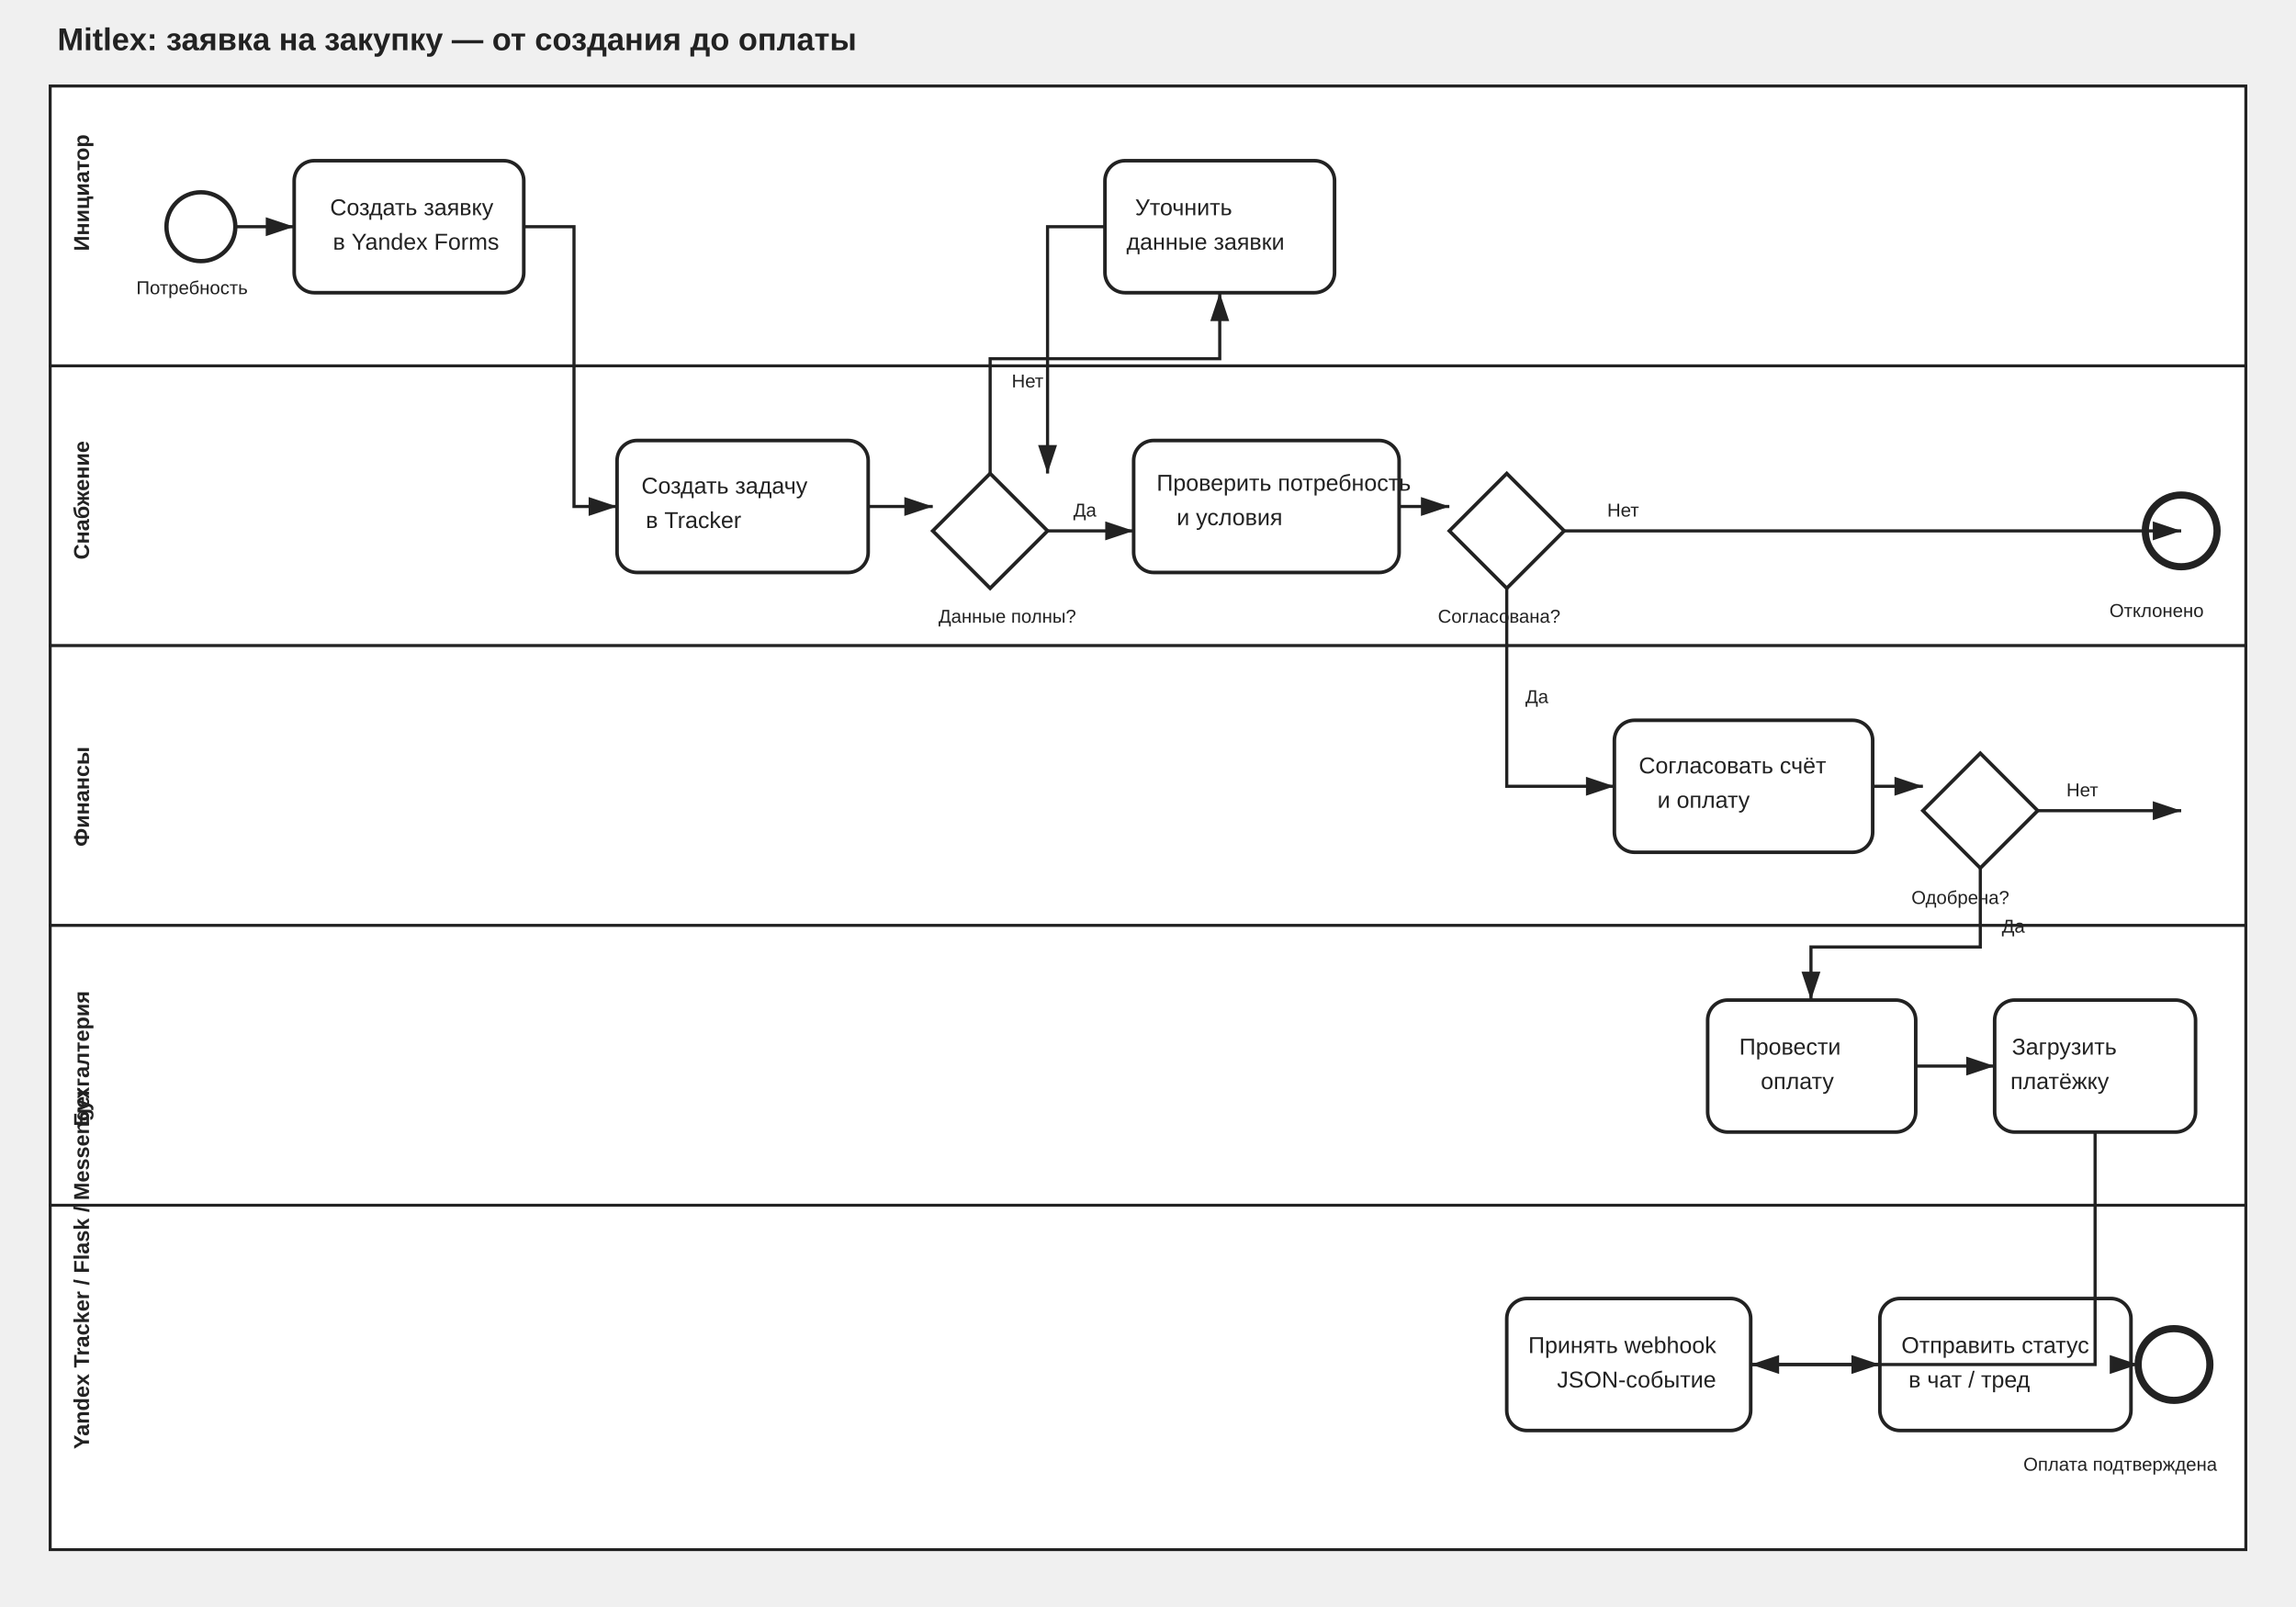
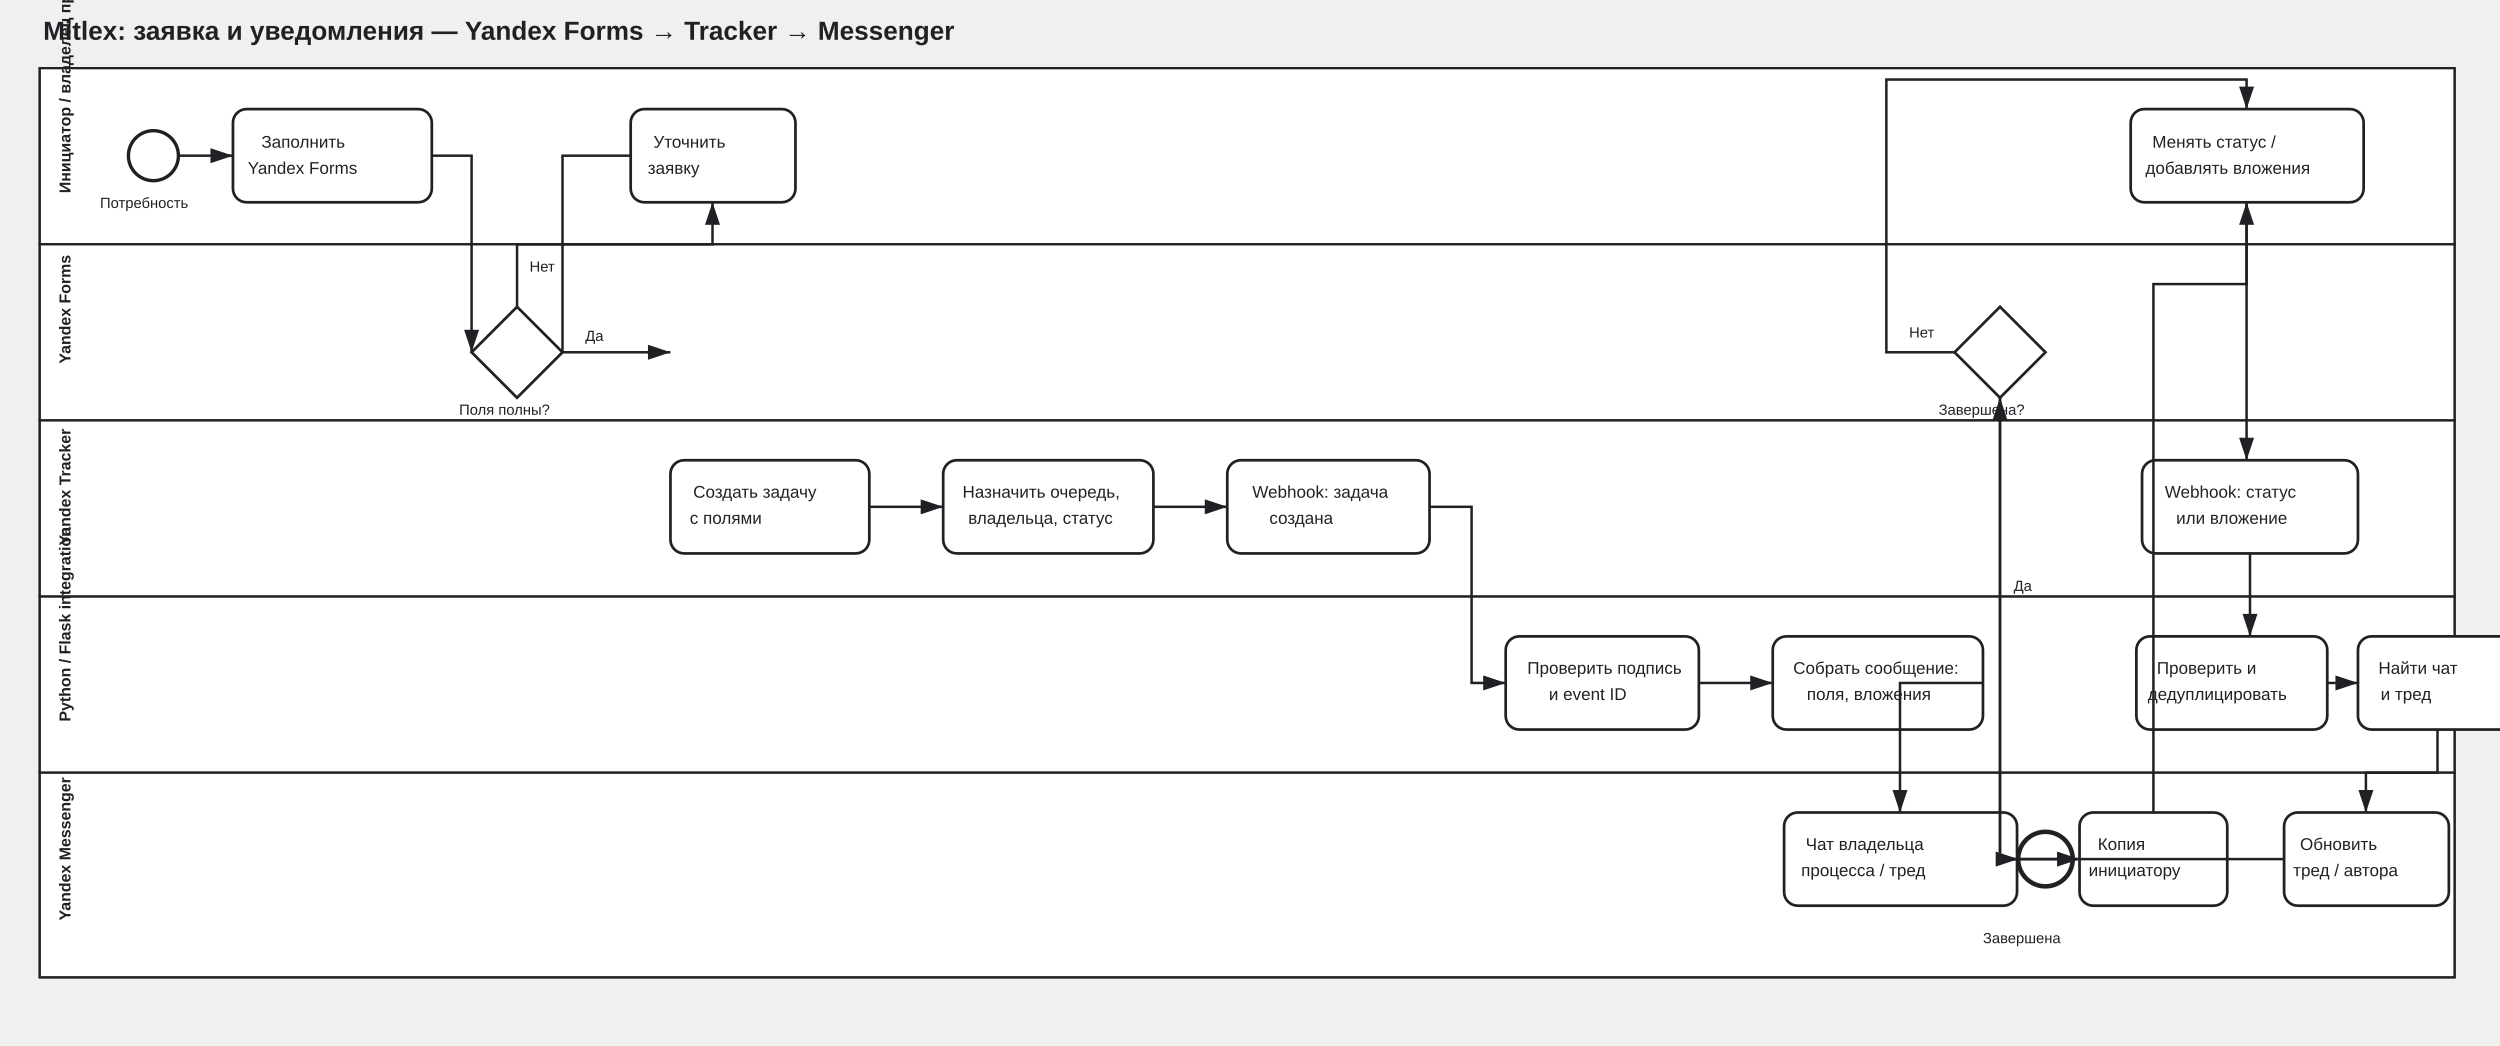
- <svg xmlns="http://www.w3.org/2000/svg" width="1600" height="1120" viewBox="0 0 1600 1120">
+ <svg xmlns="http://www.w3.org/2000/svg" width="2200" height="920" viewBox="0 0 2200 920">
  <defs>
    <marker id="arrow" markerWidth="10" markerHeight="10" refX="9" refY="3" orient="auto">
-       <path d="M0,0 L0,6 L9,3 z" fill="#222" />
+       <path d="M0,0 L0,6 L9,3 z" fill="#202124" />
    </marker>
-     <style>text{font-family:Arial,sans-serif;fill:#222}.lane{fill:#fff;stroke:#222;stroke-width:2}.task{fill:#fff;stroke:#222;stroke-width:2.5}.flow{fill:none;stroke:#222;stroke-width:2.2;marker-end:url(#arrow)}.label{font-size:16px}.small{font-size:13px}.title{font-size:22px;font-weight:bold}.laneName{font-size:15px;font-weight:bold}</style>
+     <style>text{font-family:Arial,sans-serif;fill:#202124}.lane{fill:#fff;stroke:#202124;stroke-width:2}.task{fill:#fff;stroke:#202124;stroke-width:2.4}.flow{fill:none;stroke:#202124;stroke-width:2.2;marker-end:url(#arrow)}.label{font-size:15px}.small{font-size:13px}.title{font-size:23px;font-weight:bold}.laneName{font-size:14px;font-weight:bold}</style>
  </defs>
-   <text x="40" y="35" class="title">Mitlex: заявка на закупку — от создания до оплаты</text>
-   <rect x="35" y="60" width="1530" height="1020" class="lane" />
-   <rect x="35" y="60" width="1530" height="195" class="lane" />
-   <rect x="35" y="255" width="1530" height="195" class="lane" />
-   <rect x="35" y="450" width="1530" height="195" class="lane" />
-   <rect x="35" y="645" width="1530" height="195" class="lane" />
-   <rect x="35" y="840" width="1530" height="240" class="lane" />
-   <g transform="translate(62 175) rotate(-90)">
-     <text class="laneName">Инициатор</text>
+   <text x="38" y="35" class="title">Mitlex: заявка и уведомления — Yandex Forms → Tracker → Messenger</text>
+   <rect x="35" y="60" width="2125" height="800" class="lane" />
+   <rect x="35" y="60" width="2125" height="155" class="lane" />
+   <rect x="35" y="215" width="2125" height="155" class="lane" />
+   <rect x="35" y="370" width="2125" height="155" class="lane" />
+   <rect x="35" y="525" width="2125" height="155" class="lane" />
+   <rect x="35" y="680" width="2125" height="180" class="lane" />
+   <g transform="translate(62 170) rotate(-90)">
+     <text class="laneName">Инициатор / владелец процесса</text>
  </g>
-   <g transform="translate(62 390) rotate(-90)">
-     <text class="laneName">Снабжение</text>
+   <g transform="translate(62 320) rotate(-90)">
+     <text class="laneName">Yandex Forms</text>
  </g>
-   <g transform="translate(62 590) rotate(-90)">
-     <text class="laneName">Финансы</text>
+   <g transform="translate(62 480) rotate(-90)">
+     <text class="laneName">Yandex Tracker</text>
  </g>
-   <g transform="translate(62 785) rotate(-90)">
-     <text class="laneName">Бухгалтерия</text>
+   <g transform="translate(62 635) rotate(-90)">
+     <text class="laneName">Python / Flask integration</text>
  </g>
-   <g transform="translate(62 1010) rotate(-90)">
-     <text class="laneName">Yandex Tracker / Flask / Messenger</text>
+   <g transform="translate(62 810) rotate(-90)">
+     <text class="laneName">Yandex Messenger</text>
  </g>
-   <circle cx="140" cy="158" r="24" fill="#fff" stroke="#222" stroke-width="3" />
-   <text x="95" y="205" class="small">Потребность</text>
-   <rect x="205" y="112" width="160" height="92" rx="14" class="task" />
-   <text x="230" y="150" class="label">Создать заявку</text>
-   <text x="232" y="174" class="label">в Yandex Forms</text>
-   <rect x="430" y="307" width="175" height="92" rx="14" class="task" />
-   <text x="447" y="344" class="label">Создать задачу</text>
-   <text x="450" y="368" class="label">в Tracker</text>
-   <polygon points="690,330 730,370 690,410 650,370" fill="#fff" stroke="#222" stroke-width="2.5" />
-   <text x="654" y="434" class="small">Данные полны?</text>
-   <rect x="770" y="112" width="160" height="92" rx="14" class="task" />
-   <text x="791" y="150" class="label">Уточнить</text>
-   <text x="785" y="174" class="label">данные заявки</text>
-   <rect x="790" y="307" width="185" height="92" rx="14" class="task" />
-   <text x="806" y="342" class="label">Проверить потребность</text>
-   <text x="820" y="366" class="label">и условия</text>
-   <polygon points="1050,330 1090,370 1050,410 1010,370" fill="#fff" stroke="#222" stroke-width="2.5" />
-   <text x="1002" y="434" class="small">Согласована?</text>
-   <rect x="1125" y="502" width="180" height="92" rx="14" class="task" />
-   <text x="1142" y="539" class="label">Согласовать счёт</text>
-   <text x="1155" y="563" class="label">и оплату</text>
-   <polygon points="1380,525 1420,565 1380,605 1340,565" fill="#fff" stroke="#222" stroke-width="2.5" />
-   <text x="1332" y="630" class="small">Одобрена?</text>
-   <rect x="1190" y="697" width="145" height="92" rx="14" class="task" />
-   <text x="1212" y="735" class="label">Провести</text>
-   <text x="1227" y="759" class="label">оплату</text>
-   <rect x="1390" y="697" width="140" height="92" rx="14" class="task" />
-   <text x="1402" y="735" class="label">Загрузить</text>
-   <text x="1401" y="759" class="label">платёжку</text>
-   <rect x="1050" y="905" width="170" height="92" rx="14" class="task" />
-   <text x="1065" y="943" class="label">Принять webhook</text>
-   <text x="1085" y="967" class="label">JSON-событие</text>
-   <rect x="1310" y="905" width="175" height="92" rx="14" class="task" />
-   <text x="1325" y="943" class="label">Отправить статус</text>
-   <text x="1330" y="967" class="label">в чат / тред</text>
-   <circle cx="1515" cy="951" r="25" fill="#fff" stroke="#222" stroke-width="5" />
-   <text x="1410" y="1025" class="small">Оплата подтверждена</text>
-   <circle cx="1520" cy="370" r="25" fill="#fff" stroke="#222" stroke-width="5" />
-   <text x="1470" y="430" class="small">Отклонено</text>
-   <path d="M164 158 H205" class="flow" />
-   <path d="M365 158 H400 V353 H430" class="flow" />
-   <path d="M605 353 H650" class="flow" />
-   <path d="M690 330 V250 H850 V204" class="flow" />
-   <text x="705" y="270" class="small">Нет</text>
-   <path d="M770 158 H730 V330" class="flow" />
-   <path d="M730 370 H790" class="flow" />
-   <text x="748" y="360" class="small">Да</text>
-   <path d="M975 353 H1010" class="flow" />
-   <path d="M1090 370 H1520" class="flow" />
-   <text x="1120" y="360" class="small">Нет</text>
-   <path d="M1050 410 V548 H1125" class="flow" />
-   <text x="1063" y="490" class="small">Да</text>
-   <path d="M1305 548 H1340" class="flow" />
-   <path d="M1420 565 H1520" class="flow" />
-   <text x="1440" y="555" class="small">Нет</text>
-   <path d="M1380 605 V660 H1262 V697" class="flow" />
-   <text x="1395" y="650" class="small">Да</text>
-   <path d="M1335 743 H1390" class="flow" />
-   <path d="M1460 789 V951 H1220" class="flow" />
-   <path d="M1220 951 H1310" class="flow" />
-   <path d="M1485 951 H1490" class="flow" />
+   <circle cx="135" cy="137" r="22" fill="#fff" stroke="#202124" stroke-width="3" />
+   <text x="88" y="183" class="small">Потребность</text>
+   <rect x="205" y="96" width="175" height="82" rx="12" class="task" />
+   <text x="230" y="130" class="label">Заполнить</text>
+   <text x="218" y="153" class="label">Yandex Forms</text>
+   <polygon points="455,270 495,310 455,350 415,310" fill="#fff" stroke="#202124" stroke-width="2.4" />
+   <text x="404" y="365" class="small">Поля полны?</text>
+   <rect x="555" y="96" width="145" height="82" rx="12" class="task" />
+   <text x="575" y="130" class="label">Уточнить</text>
+   <text x="570" y="153" class="label">заявку</text>
+   <rect x="590" y="405" width="175" height="82" rx="12" class="task" />
+   <text x="610" y="438" class="label">Создать задачу</text>
+   <text x="607" y="461" class="label">с полями</text>
+   <rect x="830" y="405" width="185" height="82" rx="12" class="task" />
+   <text x="847" y="438" class="label">Назначить очередь,</text>
+   <text x="852" y="461" class="label">владельца, статус</text>
+   <rect x="1080" y="405" width="178" height="82" rx="12" class="task" />
+   <text x="1102" y="438" class="label">Webhook: задача</text>
+   <text x="1117" y="461" class="label">создана</text>
+   <rect x="1325" y="560" width="170" height="82" rx="12" class="task" />
+   <text x="1344" y="593" class="label">Проверить подпись</text>
+   <text x="1363" y="616" class="label">и event ID</text>
+   <rect x="1560" y="560" width="185" height="82" rx="12" class="task" />
+   <text x="1578" y="593" class="label">Собрать сообщение:</text>
+   <text x="1590" y="616" class="label">поля, вложения</text>
+   <rect x="1570" y="715" width="205" height="82" rx="12" class="task" />
+   <text x="1589" y="748" class="label">Чат владельца</text>
+   <text x="1585" y="771" class="label">процесса / тред</text>
+   <rect x="1830" y="715" width="130" height="82" rx="12" class="task" />
+   <text x="1846" y="748" class="label">Копия</text>
+   <text x="1838" y="771" class="label">инициатору</text>
+   <rect x="1875" y="96" width="205" height="82" rx="12" class="task" />
+   <text x="1894" y="130" class="label">Менять статус /</text>
+   <text x="1888" y="153" class="label">добавлять вложения</text>
+   <rect x="1885" y="405" width="190" height="82" rx="12" class="task" />
+   <text x="1905" y="438" class="label">Webhook: статус</text>
+   <text x="1915" y="461" class="label">или вложение</text>
+   <rect x="1880" y="560" width="168" height="82" rx="12" class="task" />
+   <text x="1898" y="593" class="label">Проверить и</text>
+   <text x="1890" y="616" class="label">дедуплицировать</text>
+   <rect x="2075" y="560" width="140" height="82" rx="12" class="task" />
+   <text x="2093" y="593" class="label">Найти чат</text>
+   <text x="2095" y="616" class="label">и тред</text>
+   <rect x="2010" y="715" width="145" height="82" rx="12" class="task" />
+   <text x="2024" y="748" class="label">Обновить</text>
+   <text x="2018" y="771" class="label">тред / автора</text>
+   <polygon points="1760,270 1800,310 1760,350 1720,310" fill="#fff" stroke="#202124" stroke-width="2.4" />
+   <text x="1706" y="365" class="small">Завершена?</text>
+   <circle cx="1800" cy="756" r="24" fill="#fff" stroke="#202124" stroke-width="4" />
+   <text x="1745" y="830" class="small">Завершена</text>
+   <path d="M157 137 H205" class="flow" />
+   <path d="M380 137 H415 V310" class="flow" />
+   <path d="M455 270 V215 H627 V178" class="flow" />
+   <text x="466" y="239" class="small">Нет</text>
+   <path d="M555 137 H495 V310 H590" class="flow" />
+   <text x="515" y="300" class="small">Да</text>
+   <path d="M765 446 H830" class="flow" />
+   <path d="M1015 446 H1080" class="flow" />
+   <path d="M1258 446 H1295 V601 H1325" class="flow" />
+   <path d="M1495 601 H1560" class="flow" />
+   <path d="M1745 601 H1672 V715" class="flow" />
+   <path d="M1775 756 H1830" class="flow" />
+   <path d="M1895 715 V250 H1977 V178" class="flow" />
+   <path d="M1977 178 V405" class="flow" />
+   <path d="M1980 487 V560" class="flow" />
+   <path d="M2048 601 H2075" class="flow" />
+   <path d="M2145 642 V680 H2082 V715" class="flow" />
+   <path d="M2010 756 H1760 V350" class="flow" />
+   <path d="M1720 310 H1660 V70 H1977 V96" class="flow" />
+   <text x="1680" y="297" class="small">Нет</text>
+   <path d="M1760 350 V756 H1776" class="flow" />
+   <text x="1772" y="520" class="small">Да</text>
</svg>
